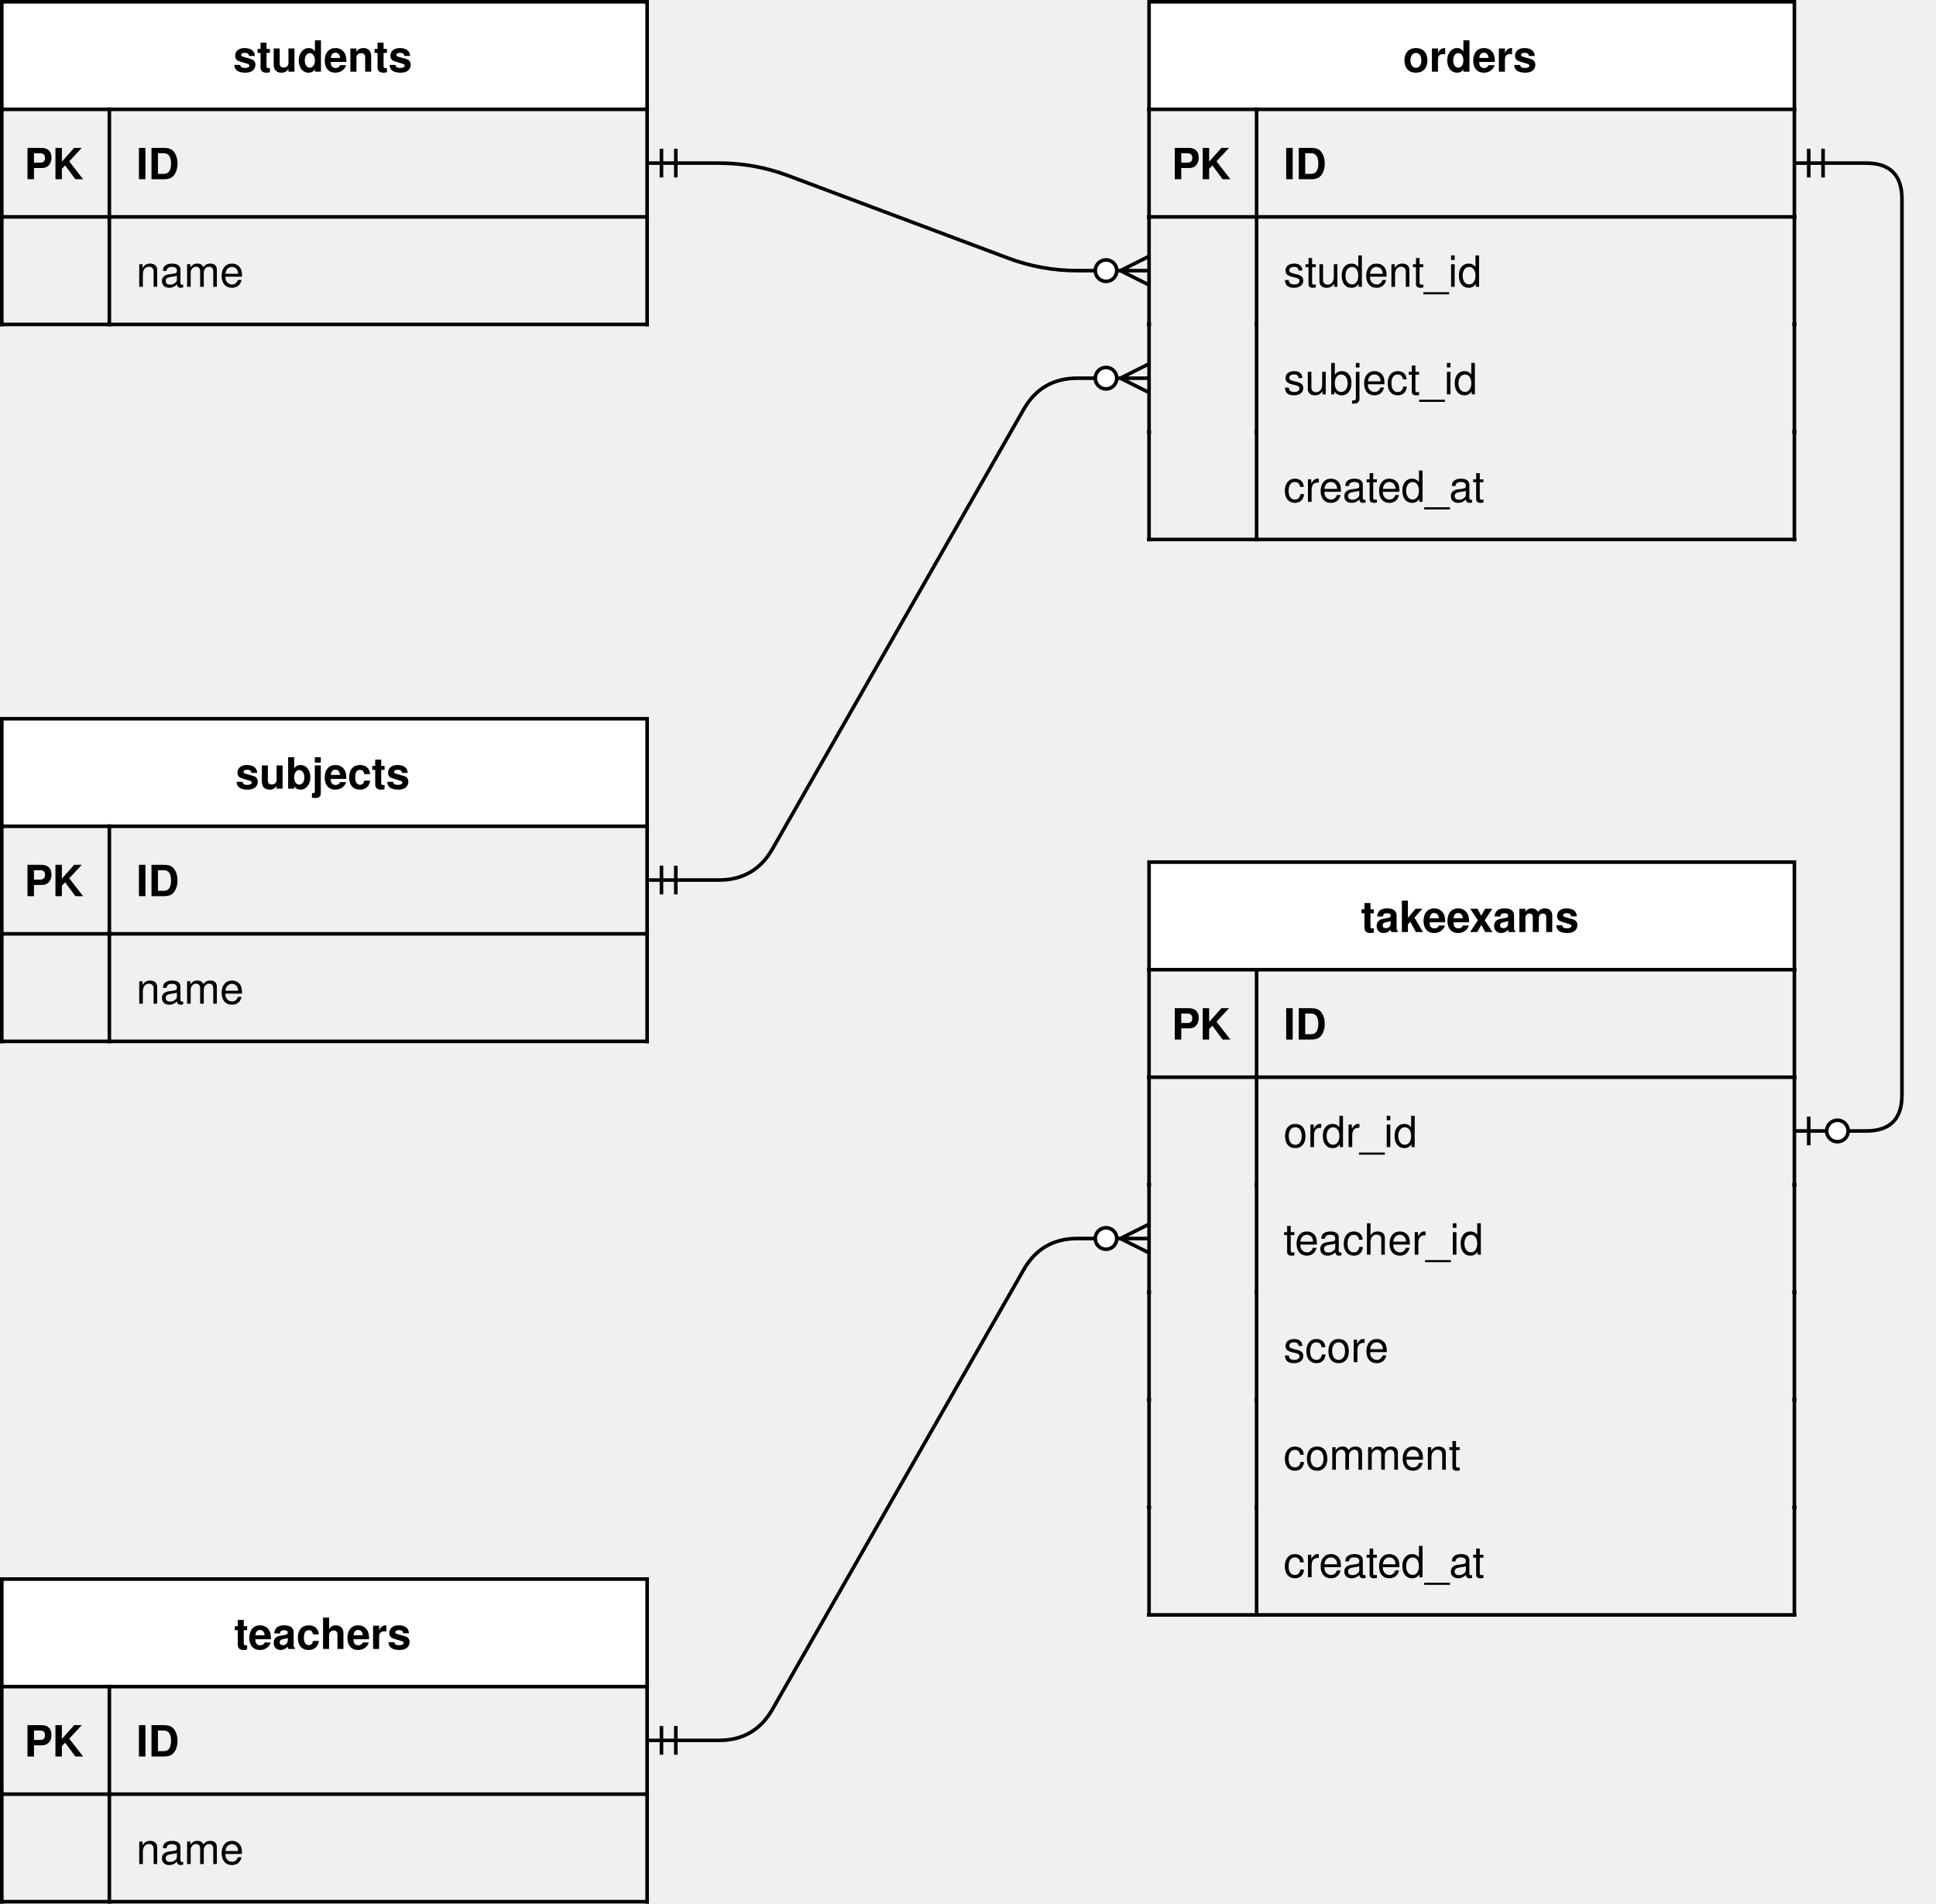
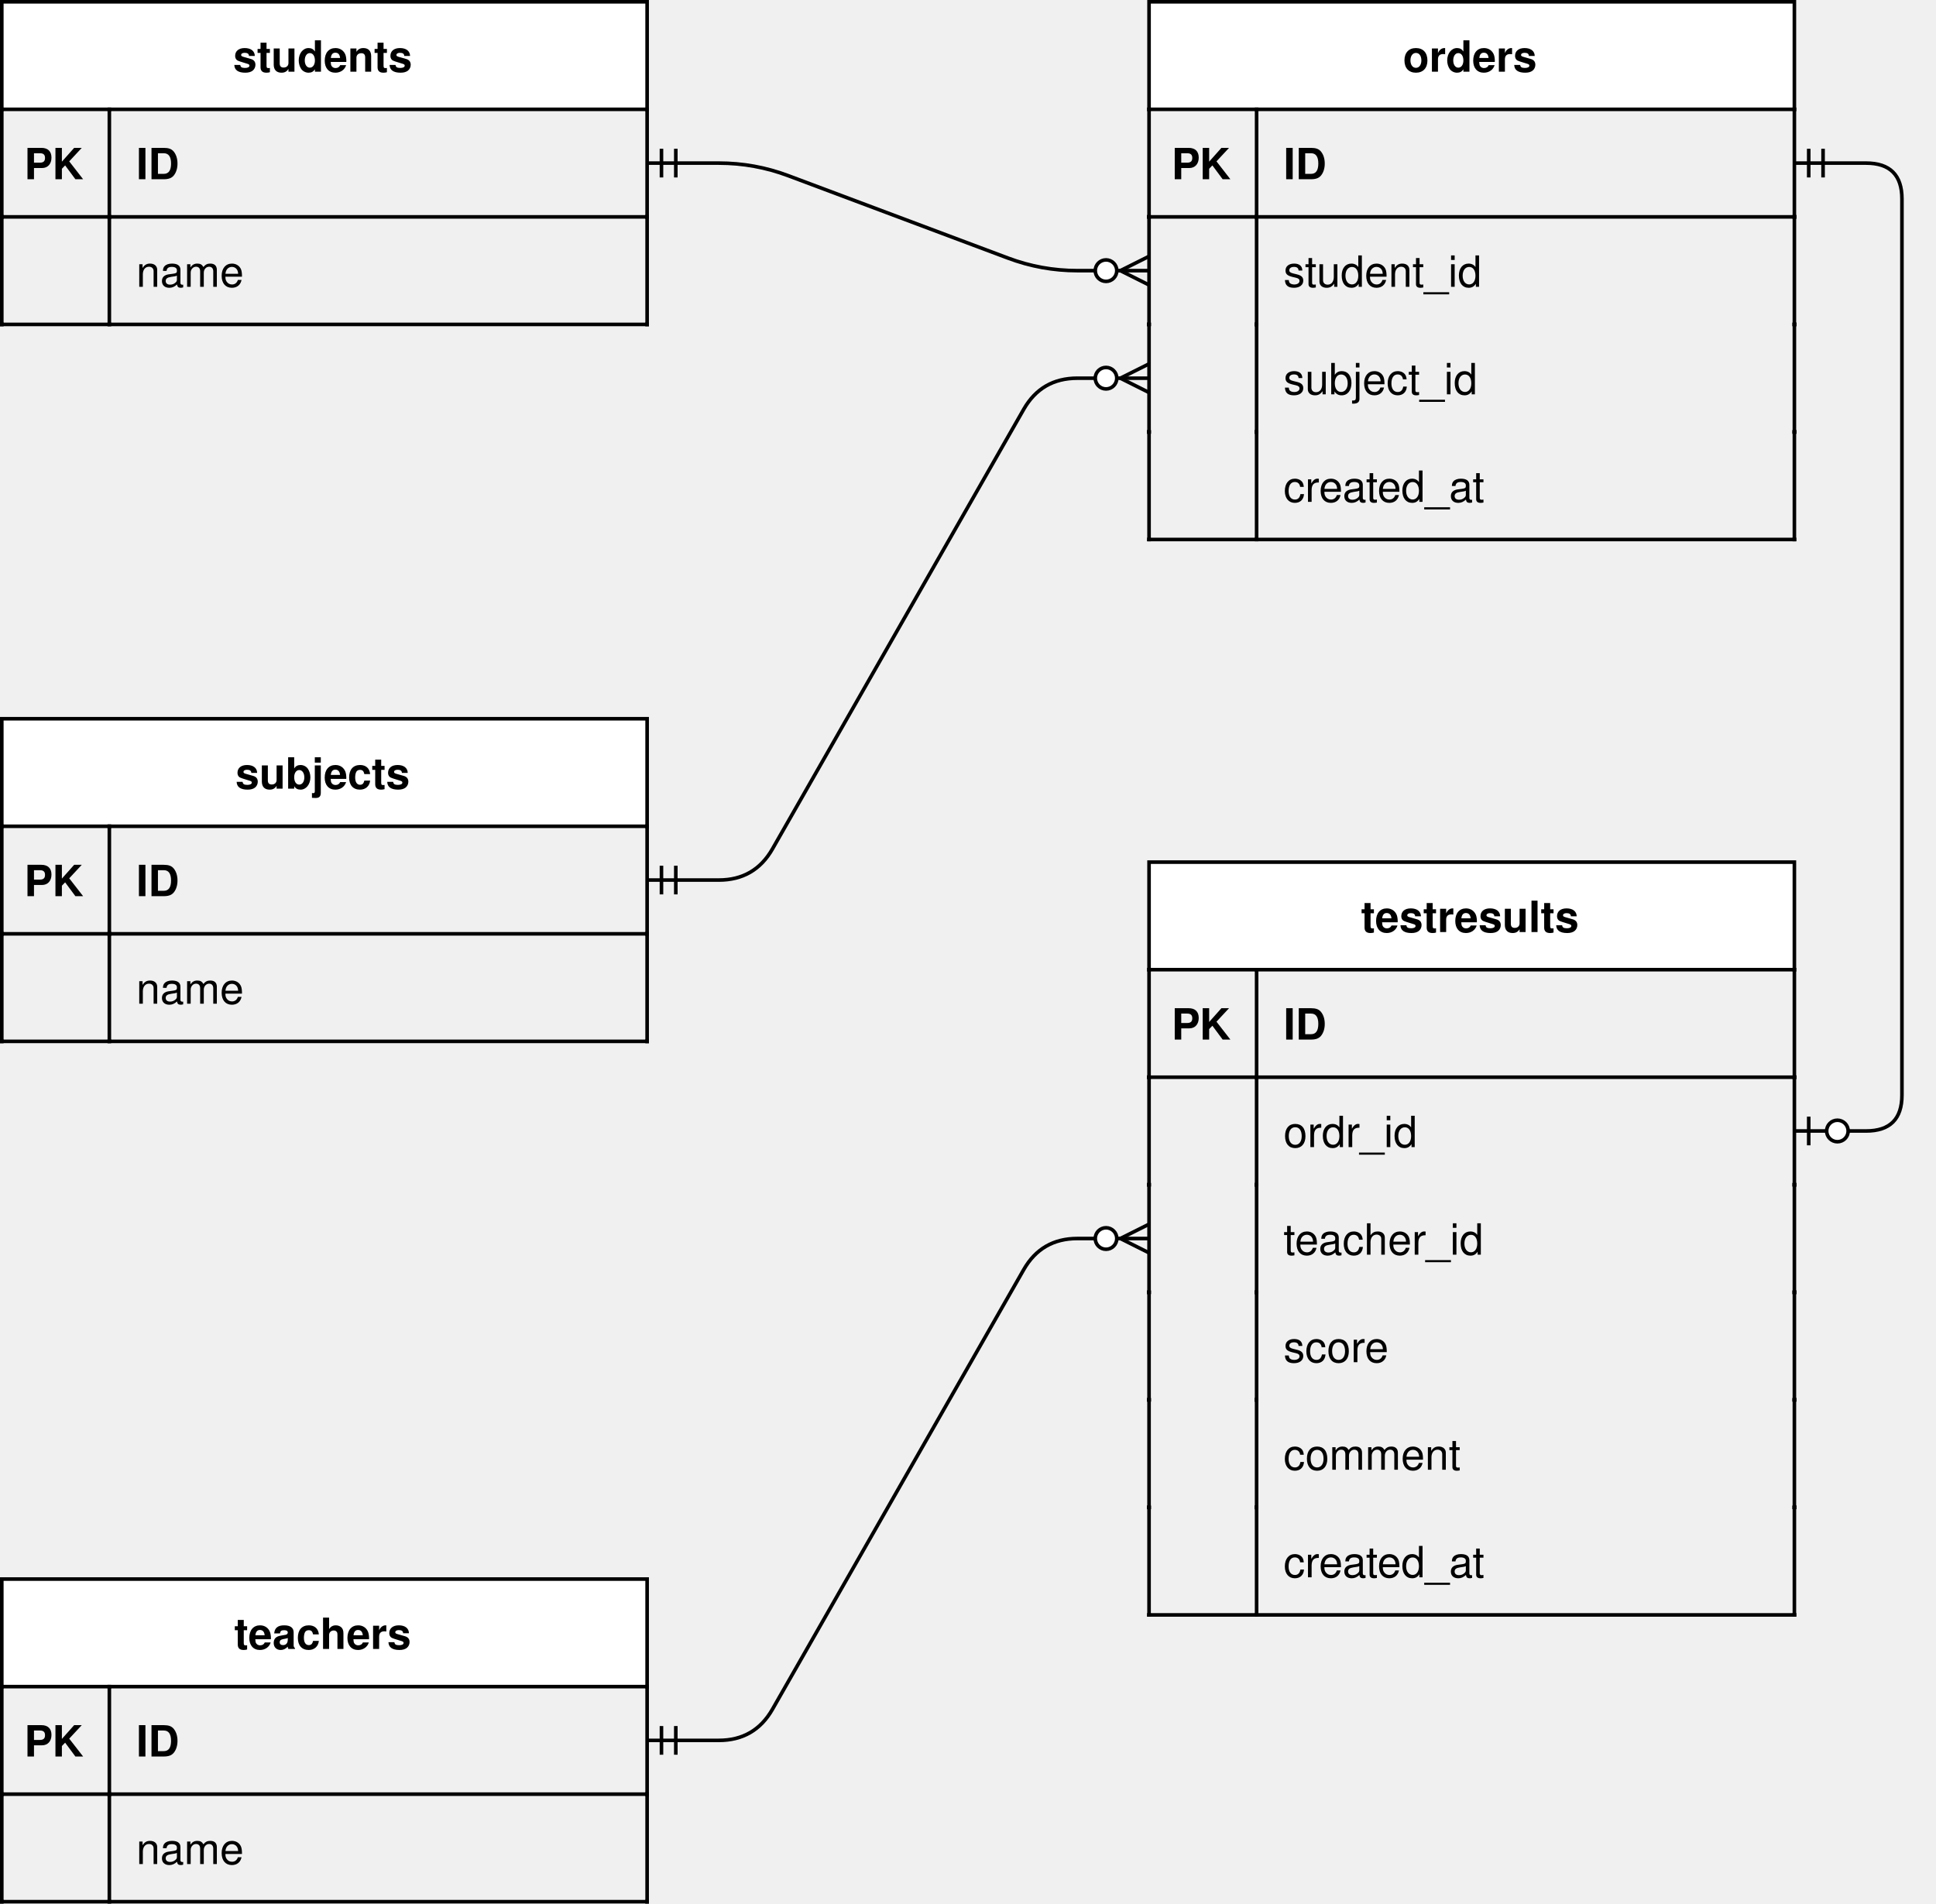
- <svg xmlns="http://www.w3.org/2000/svg" host="65bd71144e" version="1.1" width="540px" height="531px" viewBox="-0.5 -0.5 540 531" content="&lt;mxfile&gt;&lt;diagram id=&quot;ULW4sHi-z1qKpk2SOdHM&quot; name=&quot;ページ1&quot;&gt;7V1tb6M4EP41fF2FEPLy8ZLm9k7X1a3alW7v08oNbsId4Mg4bbK//uxg8zbtyW4oBQcpUuPBnsA8w2NmxqaOt4qPnyna776QAEfOeBQcHe/GGY/dkTvjf4TklEn8+TQTbGkYyE6F4D78idVIKT2EAU4rHRkhEQv3VeGGJAnesIoMUUqeq90eSVT91T3aYiC436AISv8KA7bLpPPxrJD/hsPtTv2yO11kR2KkOssrSXcoIM8lkbd2vBUlhGXf4uMKR8J4yi7ZuF9fOZqfGMUJ0xkwzgY8oeggr43QANNUnh07qUvmJ7oXXxl6EKJlyhBlEhlvxAXc1gyFCaZc4J7bUYT2aXjunkl2YRTcohM5MKVItZaP4REHdxkwoi/H6JYrE02h/JErv5cnIw6jKNwm/PuGX6b4xSXFKT+XW5Qy2QMaQtrmCVOGjyWRNMxnTGLM6Il3kUcnIwmS9NK5bD4XkLtKtivD7Ushkm62zVUXSPAvEoyXgfEAMK9Cwi+ShSi6456Oku0ZnarxhQUDSvbfEN1iJgV7EgrbrZ+4gXIzh1G0IhERGCYkEZoY2cuDEX5UYx8IYyRWUMkrz5Wer9pf8g+3w2r0yXd8fror3naLNv+I7pStSJIyyj1H6MAcwGcsQHwBwLE2gBIwTxMwrwG8JgCvr3+YIXamKlQgZgzGqAZG/aYh3HKP0ZltdmEQ4ORFK3vaVi6Z1TO0qlRWGMBYG4q48yaI4SU5JEEKoMrPUws9H6D3+80Ho6coLuu7TPdoEybb22zktAav/w7wHl+/ifxG4dZS1yze016wa90lusWu0xbZdXYhXo3fnTgIlT59ap1qm9giap0D6FJ24BZiP3iPjlNs07DaTKmLgVIvptRFi5SqYumec+pC28YWcarrAuzSw8M//PSsIVV9XG0mVRfmZwZWNWVVd9wmrV6auOkGrbr6VraJV2EWZ0Mx1x78QMwOXjUA1mpihRkfOYMOqW+nSHVLBtVOfS+aYNB+JGdaTX3n7trJ3LcL0zM9TX67V5micWGOxtb0twHAVk9/Q7amAY5tMwOuYpi+xxVXma8Zw3xNgmLcdYptHFKbKfX1QscQUTggomgzoOhJaaLdtTRzbQA/IKDw4GTX04DiOusTHpzvbA0ohkJFpn0MEO8ix7ZbqDDm2DYDCs+OQkXueNdFsLBQYU9AYQCpzZQ60aBUHGyxmrO4/UJ2usMRYiFJ1sWRbGbLoguXX+hyx+JI3mQ4CX4RGyJ4c333E1PyjXxByUnFJMWxGCXBn2efwMeQfVfD+fe/BfqffNm6Oaq7WTROqpHwy/5ebpRGiWYx7NxS46BzyCeLlBzoBlenYKamCydfkyXso8sJ7ugFiHMhPdv1CVfO4n/86KuYWUoeqqhdPU27Nd/JLkiOKvwGKJrUFI3rijIrAEVvcUCNGWJwQKdIKpcdcNE1B6wF4JM6eWk7YE2RV1fUoAPCWY6hfzE+onjIqThwg5Knu9AFkMabdrzAErrZ84eFaZXcYzuZVpnAynpP0yoT/VqNRU/9E1hntzWtYgCw1TEALCp0kWNbTauYc2ybaZXJpcWGbqRVJvq5K4sIVt3g1e3w1JpF9Qao2syqPixPDKxqzKptblbyNXJhPWBVXz/Es4lVYR6JYbTZYXuI1QBYq4kVJmwGYjUm1lb3K/mXZnE6wqz6VraJWWFCJ90Qakkd0ABTm0l1dunK34FUy8C18rqSSwOMbpBq7nlXRaozGGtsSBzjxJIdoAaoWk2r/XjDXtdpVXchdyO0eml40RFavcpX7M1goGHb3noDYG1mVh+WKWW+Z1i14YCdML5utN/EVhi/H/XEVtds5O7ayTUbPqwn9nTNhn+VJUVVe76CNRsGANs8/U2H6mIDHNvmmo0pjPg/+A592+tlr7K6OIVxvD1bYQwgtZlSZxqvhBp2IpSm4PJOBFWb7s5WBBXxKKqvRzbaWxFqivy6oua2IszhY1wrHpj52fs4oPsODuhB/1OLzjrjf1O/6jZv3os1qylqbi8Wbxb/AyjrXvwnJW/9Hw==&lt;/diagram&gt;&lt;/mxfile&gt;">
+ <svg xmlns="http://www.w3.org/2000/svg" host="65bd71144e" version="1.1" width="540px" height="531px" viewBox="-0.5 -0.5 540 531" content="&lt;mxfile&gt;&lt;diagram id=&quot;ULW4sHi-z1qKpk2SOdHM&quot; name=&quot;ページ1&quot;&gt;7V1tb6M4EP41fF2FEPLy8ZLm9k7X1a3alW7308oFN+EEODJOm+yvPzvYQJj2ZDeUgoMUqfFgT2Ce4TEzY1PHWyWHzxTttl9IiGNnPAoPjnfjjMfuyJ3xP0JyzCX+fJoLNjQKZadScB/9wmqklO6jEGdnHRkhMYt258KApCkO2JkMUUqez7s9kvj8V3dog4HgPkAxlP4ThWybS+fjWSn/A0ebrfpld7rIjyRIdZZXkm1RSJ4rIm/teCtKCMu/JYcVjoXxlF3ycb+/crQ4MYpTpjNgnA94QvFeXhuhIaaZPDt2VJfMT3QnvjL0IETLjCHKJDLeiAu4rRmKUky5wD214xjtsujUPZdsozi8RUeyZ0qRai0fowMO73JgRF+O0S1XJppC+SNXfi9PRhxGcbRJ+feAX6b4xSXFGT+XW5Qx2QMaQtrmCVOGDxWRNMxnTBLM6JF3kUcnIwmS9NK5bD6XkLtKtq3C7Ushkm62KVSXSPAvEoyXgfEAMK9Cwi+SRSi+456O0s0JnXPjCwuGlOy+IbrBTAp2JBK2Wz9xAxVmjuJ4RWIiMExJKjQxspMHY/yoxj4QxkiioJJXXig9XbW/5B9uh9Xok+/4/HRXvO2Wbf4R3SlbkTRjlHuO0IE5gM9YgPgCgGNtACVgniZgXgN4TQBeX/8yQ+xEVahEzBiMUQ2M+k1DuOUe4xPbbKMwxOmLVva0rVwxq2doVamsNICxNhRz500Rw0uyT8MMQFWcpxZ6PkDvz5sPRk9RXN53me1QEKWb23zktAav/w7wHl6/ifxG4dZS1yze016wa90lusWu0xbZdXYhXo3fnTiMlD59ap1qm9giap0D6DK25xZiP3mPjlNs07DaTKmLgVIvptRFi5SqYumec+pC28YWcarrAuyy/cO//PSsIVV9XG0mVRfmZwZWNWVVd9wmrV6auOkGrbr6VraJV2EWJ6CYaw9/ImYHrxoAazWxwoyPnEGH1LdTprolg2qnvhdNMGg/kjOtpr4Ld+1k7tuF6ZmeJr/dq0zRuDBHY2v62wBgq6e/IVvTAMe2mQFXMUzf44qrzNeMYb4mRQnuOsU2DqnNlPp6oWOIKBwQUbQZUPSkNNHuWpq5NoAfEFB4cLLraUBxnfUJD853tgYUQ6Ei1z4GiHeRY9stVBhzbJsBhWdHoaJwvOsiWFiosCegMIDUZkqdaFAqDjdYzVncfhE73uEYsYik6/JIPrPl0YXLL3S5ZUksbzKchr+JDRG8ub77hSn5Rr6g9KhikvJYgtLw75NP4EPEvqvh/PsPgf4nX7ZuDupuFo2jaqT8sr9XG5VRolkOO7XUOOgc8skiI3sa4PMpmKnpwinWZAn76HKCO3oB4kJIT3Z9wmdn8T9+9FXMLBUPVdSunqbdmu/kFyRHlX4DFE1qisZ1RbkVgKK3OKDGDDE4oFMmlasOuOiaA9YC8EmdvLQdsKbIqytq0AHhLMf4wxbF2T4esionC9W2KHm6S10Abbxpzwssops9gViYWCl8tpOJlQmsrfc0sTLRr9ZY9Nw/gZV2WxMrBgBbHQXAskIXObbVxIo5x7aZWJlcWm7oRmJlop+9sohg1Q1+viGeWrOs3gBVm1nVhwWKgVWNWbXN7Uq+RjasB6zq64d4NrEqzCQxjIIttodYDYC1mlhhymYgVmNibXXHkn9pFqcjzKpvZZuYFSZ0soBQSyqBBpjaTKqzS9f+DqRaBa6VF5ZcGmB0g1QLz7sqUp3BWCMgSYJTS/aAGqBqNa324x17XadV3aXcjdDqpeFFR2j1Kl+yN4OBhm276w2AtZlZfVimlPmeYdWGA/bC+LrRfhObYfx+1BNbXbNRuGsn12z4sJ7Y0zUb/lWWFFXt+QrWbBgAbPP0Nx2qiw1wbJtrNqYw4v/gO/RtL5i9yuriFMbx9myGMYDUZkqdabwUatiLUJmCq3sRVG26O5sRVMSjqL4e2WhvRqgp8uuKmtuMMIePca14YO5n7+OA7js4oAf9Ty0664z/Tf1zt3nzbqxZTVFzu7F4s/wvQHn38n8peev/AA==&lt;/diagram&gt;&lt;/mxfile&gt;">
  <defs>
    <clipPath id="mx-clip-320-30-30-30-0">
      <rect x="320" y="30" width="30" height="30" />
    </clipPath>
    <clipPath id="mx-clip-356-30-144-30-0">
      <rect x="356" y="30" width="144" height="30" />
    </clipPath>
    <clipPath id="mx-clip-356-60-144-30-0">
      <rect x="356" y="60" width="144" height="30" />
    </clipPath>
    <clipPath id="mx-clip-356-90-144-30-0">
      <rect x="356" y="90" width="144" height="30" />
    </clipPath>
    <clipPath id="mx-clip-356-120-144-30-0">
      <rect x="356" y="120" width="144" height="30" />
    </clipPath>
    <clipPath id="mx-clip-0-230-30-30-0">
      <rect x="0" y="230" width="30" height="30" />
    </clipPath>
    <clipPath id="mx-clip-36-230-144-30-0">
      <rect x="36" y="230" width="144" height="30" />
    </clipPath>
    <clipPath id="mx-clip-36-260-144-30-0">
      <rect x="36" y="260" width="144" height="30" />
    </clipPath>
    <clipPath id="mx-clip-0-30-30-30-0">
      <rect x="0" y="30" width="30" height="30" />
    </clipPath>
    <clipPath id="mx-clip-36-30-144-30-0">
      <rect x="36" y="30" width="144" height="30" />
    </clipPath>
    <clipPath id="mx-clip-36-60-144-30-0">
      <rect x="36" y="60" width="144" height="30" />
    </clipPath>
    <clipPath id="mx-clip-320-270-30-30-0">
      <rect x="320" y="270" width="30" height="30" />
    </clipPath>
    <clipPath id="mx-clip-356-270-144-30-0">
      <rect x="356" y="270" width="144" height="30" />
    </clipPath>
    <clipPath id="mx-clip-356-300-144-30-0">
      <rect x="356" y="300" width="144" height="30" />
    </clipPath>
    <clipPath id="mx-clip-356-330-144-30-0">
      <rect x="356" y="330" width="144" height="30" />
    </clipPath>
    <clipPath id="mx-clip-356-360-144-30-0">
      <rect x="356" y="360" width="144" height="30" />
    </clipPath>
    <clipPath id="mx-clip-356-390-144-30-0">
      <rect x="356" y="390" width="144" height="30" />
    </clipPath>
    <clipPath id="mx-clip-356-420-144-30-0">
      <rect x="356" y="420" width="144" height="30" />
    </clipPath>
    <clipPath id="mx-clip-0-470-30-30-0">
      <rect x="0" y="470" width="30" height="30" />
    </clipPath>
    <clipPath id="mx-clip-36-470-144-30-0">
      <rect x="36" y="470" width="144" height="30" />
    </clipPath>
    <clipPath id="mx-clip-36-500-144-30-0">
      <rect x="36" y="500" width="144" height="30" />
    </clipPath>
  </defs>
  <g>
    <path d="M 320 30 L 320 0 L 500 0 L 500 30" fill="rgb(255, 255, 255)" stroke="rgb(0, 0, 0)" stroke-miterlimit="10" pointer-events="all" />
    <path d="M 320 30 L 320 150 L 500 150 L 500 30" fill="none" stroke="rgb(0, 0, 0)" stroke-miterlimit="10" pointer-events="none" />
    <path d="M 320 30 L 500 30" fill="none" stroke="rgb(0, 0, 0)" stroke-miterlimit="10" pointer-events="none" />
    <path d="M 350 30 L 350 60 L 350 90 L 350 120 L 350 150" fill="none" stroke="rgb(0, 0, 0)" stroke-miterlimit="10" pointer-events="none" />
    <g fill="rgb(0, 0, 0)" font-family="Helvetica" font-weight="bold" pointer-events="none" text-anchor="middle" font-size="12px">
      <text x="409.5" y="19.5">
                orders
            </text>
    </g>
    <path d="M 320 30 M 500 30 M 500 60 L 320 60" fill="none" stroke="rgb(0, 0, 0)" stroke-linecap="square" stroke-miterlimit="10" pointer-events="none" />
    <path d="M 320 30 M 350 30 M 350 60 M 320 60" fill="none" stroke="rgb(0, 0, 0)" stroke-linecap="square" stroke-miterlimit="10" pointer-events="none" />
    <g fill="rgb(0, 0, 0)" font-family="Helvetica" font-weight="bold" pointer-events="none" clip-path="url(#mx-clip-320-30-30-30-0)" text-anchor="middle" font-size="12px">
      <text x="334.5" y="49.5">
                PK
            </text>
    </g>
    <path d="M 350 30 M 500 30 M 500 60 M 350 60" fill="none" stroke="rgb(0, 0, 0)" stroke-linecap="square" stroke-miterlimit="10" pointer-events="none" />
    <g fill="rgb(0, 0, 0)" font-family="Helvetica" font-weight="bold" text-decoration="underline" pointer-events="none" clip-path="url(#mx-clip-356-30-144-30-0)" font-size="12px">
      <text x="357.5" y="49.5">
                ID
            </text>
    </g>
    <path d="M 320 60 M 500 60 M 500 90 M 320 90" fill="none" stroke="rgb(0, 0, 0)" stroke-linecap="square" stroke-miterlimit="10" pointer-events="none" />
    <path d="M 320 60 M 350 60 M 350 90 M 320 90" fill="none" stroke="rgb(0, 0, 0)" stroke-linecap="square" stroke-miterlimit="10" pointer-events="none" />
    <path d="M 350 60 M 500 60 M 500 90 M 350 90" fill="none" stroke="rgb(0, 0, 0)" stroke-linecap="square" stroke-miterlimit="10" pointer-events="none" />
    <g fill="rgb(0, 0, 0)" font-family="Helvetica" pointer-events="none" clip-path="url(#mx-clip-356-60-144-30-0)" font-size="12px">
      <text x="357.5" y="79.5">
                student_id
            </text>
    </g>
    <path d="M 320 90 M 500 90 M 500 120 M 320 120" fill="none" stroke="rgb(0, 0, 0)" stroke-linecap="square" stroke-miterlimit="10" pointer-events="none" />
    <path d="M 320 90 M 350 90 M 350 120 M 320 120" fill="none" stroke="rgb(0, 0, 0)" stroke-linecap="square" stroke-miterlimit="10" pointer-events="none" />
    <path d="M 350 90 M 500 90 M 500 120 M 350 120" fill="none" stroke="rgb(0, 0, 0)" stroke-linecap="square" stroke-miterlimit="10" pointer-events="none" />
    <g fill="rgb(0, 0, 0)" font-family="Helvetica" pointer-events="none" clip-path="url(#mx-clip-356-90-144-30-0)" font-size="12px">
      <text x="357.5" y="109.5">
                subject_id
            </text>
    </g>
    <path d="M 320 120 M 500 120 M 500 150 M 320 150" fill="none" stroke="rgb(0, 0, 0)" stroke-linecap="square" stroke-miterlimit="10" pointer-events="none" />
    <path d="M 320 120 M 350 120 M 350 150 M 320 150" fill="none" stroke="rgb(0, 0, 0)" stroke-linecap="square" stroke-miterlimit="10" pointer-events="none" />
    <path d="M 350 120 M 500 120 M 500 150 M 350 150" fill="none" stroke="rgb(0, 0, 0)" stroke-linecap="square" stroke-miterlimit="10" pointer-events="none" />
    <g fill="rgb(0, 0, 0)" font-family="Helvetica" pointer-events="none" clip-path="url(#mx-clip-356-120-144-30-0)" font-size="12px">
      <text x="357.5" y="139.5">
                created_at
            </text>
    </g>
    <path d="M 0 230 L 0 200 L 180 200 L 180 230" fill="rgb(255, 255, 255)" stroke="rgb(0, 0, 0)" stroke-miterlimit="10" pointer-events="none" />
    <path d="M 0 230 L 0 290 L 180 290 L 180 230" fill="none" stroke="rgb(0, 0, 0)" stroke-miterlimit="10" pointer-events="none" />
    <path d="M 0 230 L 180 230" fill="none" stroke="rgb(0, 0, 0)" stroke-miterlimit="10" pointer-events="none" />
    <path d="M 30 230 L 30 260 L 30 290" fill="none" stroke="rgb(0, 0, 0)" stroke-miterlimit="10" pointer-events="none" />
    <g fill="rgb(0, 0, 0)" font-family="Helvetica" font-weight="bold" pointer-events="none" text-anchor="middle" font-size="12px">
      <text x="89.5" y="219.5">
                subjects
            </text>
    </g>
    <path d="M 0 230 M 180 230 M 180 260 L 0 260" fill="none" stroke="rgb(0, 0, 0)" stroke-linecap="square" stroke-miterlimit="10" pointer-events="none" />
    <path d="M 0 230 M 30 230 M 30 260 M 0 260" fill="none" stroke="rgb(0, 0, 0)" stroke-linecap="square" stroke-miterlimit="10" pointer-events="none" />
    <g fill="rgb(0, 0, 0)" font-family="Helvetica" font-weight="bold" pointer-events="none" clip-path="url(#mx-clip-0-230-30-30-0)" text-anchor="middle" font-size="12px">
      <text x="14.5" y="249.5">
                PK
            </text>
    </g>
    <path d="M 30 230 M 180 230 M 180 260 M 30 260" fill="none" stroke="rgb(0, 0, 0)" stroke-linecap="square" stroke-miterlimit="10" pointer-events="none" />
    <g fill="rgb(0, 0, 0)" font-family="Helvetica" font-weight="bold" text-decoration="underline" pointer-events="none" clip-path="url(#mx-clip-36-230-144-30-0)" font-size="12px">
      <text x="37.5" y="249.5">
                ID
            </text>
    </g>
    <path d="M 0 260 M 180 260 M 180 290 M 0 290" fill="none" stroke="rgb(0, 0, 0)" stroke-linecap="square" stroke-miterlimit="10" pointer-events="none" />
    <path d="M 0 260 M 30 260 M 30 290 M 0 290" fill="none" stroke="rgb(0, 0, 0)" stroke-linecap="square" stroke-miterlimit="10" pointer-events="none" />
    <path d="M 30 260 M 180 260 M 180 290 M 30 290" fill="none" stroke="rgb(0, 0, 0)" stroke-linecap="square" stroke-miterlimit="10" pointer-events="none" />
    <g fill="rgb(0, 0, 0)" font-family="Helvetica" pointer-events="none" clip-path="url(#mx-clip-36-260-144-30-0)" font-size="12px">
      <text x="37.5" y="279.5">
                name
            </text>
    </g>
    <path d="M 0 30 L 0 0 L 180 0 L 180 30" fill="rgb(255, 255, 255)" stroke="rgb(0, 0, 0)" stroke-miterlimit="10" pointer-events="none" />
    <path d="M 0 30 L 0 90 L 180 90 L 180 30" fill="none" stroke="rgb(0, 0, 0)" stroke-miterlimit="10" pointer-events="none" />
    <path d="M 0 30 L 180 30" fill="none" stroke="rgb(0, 0, 0)" stroke-miterlimit="10" pointer-events="none" />
    <path d="M 30 30 L 30 60 L 30 90" fill="none" stroke="rgb(0, 0, 0)" stroke-miterlimit="10" pointer-events="none" />
    <g fill="rgb(0, 0, 0)" font-family="Helvetica" font-weight="bold" pointer-events="none" text-anchor="middle" font-size="12px">
      <text x="89.5" y="19.5">
                students
            </text>
    </g>
    <path d="M 0 30 M 180 30 M 180 60 L 0 60" fill="none" stroke="rgb(0, 0, 0)" stroke-linecap="square" stroke-miterlimit="10" pointer-events="none" />
    <path d="M 0 30 M 30 30 M 30 60 M 0 60" fill="none" stroke="rgb(0, 0, 0)" stroke-linecap="square" stroke-miterlimit="10" pointer-events="none" />
    <g fill="rgb(0, 0, 0)" font-family="Helvetica" font-weight="bold" pointer-events="none" clip-path="url(#mx-clip-0-30-30-30-0)" text-anchor="middle" font-size="12px">
      <text x="14.5" y="49.5">
                PK
            </text>
    </g>
    <path d="M 30 30 M 180 30 M 180 60 M 30 60" fill="none" stroke="rgb(0, 0, 0)" stroke-linecap="square" stroke-miterlimit="10" pointer-events="none" />
    <g fill="rgb(0, 0, 0)" font-family="Helvetica" font-weight="bold" text-decoration="underline" pointer-events="none" clip-path="url(#mx-clip-36-30-144-30-0)" font-size="12px">
      <text x="37.5" y="49.5">
                ID
            </text>
    </g>
    <path d="M 0 60 M 180 60 M 180 90 M 0 90" fill="none" stroke="rgb(0, 0, 0)" stroke-linecap="square" stroke-miterlimit="10" pointer-events="none" />
    <path d="M 0 60 M 30 60 M 30 90 M 0 90" fill="none" stroke="rgb(0, 0, 0)" stroke-linecap="square" stroke-miterlimit="10" pointer-events="none" />
    <path d="M 30 60 M 180 60 M 180 90 M 30 90" fill="none" stroke="rgb(0, 0, 0)" stroke-linecap="square" stroke-miterlimit="10" pointer-events="none" />
    <g fill="rgb(0, 0, 0)" font-family="Helvetica" pointer-events="none" clip-path="url(#mx-clip-36-60-144-30-0)" font-size="12px">
      <text x="37.5" y="79.5">
                name
            </text>
    </g>
    <path d="M 180 45 L 200 45 Q 210 45 219.36 48.51 L 280.64 71.49 Q 290 75 300 75 L 320 75" fill="none" stroke="rgb(0, 0, 0)" stroke-miterlimit="10" pointer-events="none" />
    <path d="M 184 41 L 184 49 M 188 41 L 188 49" fill="none" stroke="rgb(0, 0, 0)" stroke-miterlimit="10" pointer-events="none" />
    <ellipse cx="308" cy="75" rx="3" ry="3" fill="#ffffff" stroke="rgb(0, 0, 0)" pointer-events="none" />
    <path d="M 320 71 L 312 75 L 320 79" fill="none" stroke="rgb(0, 0, 0)" stroke-miterlimit="10" pointer-events="none" />
    <path d="M 180 245 L 200 245 Q 210 245 214.96 236.32 L 285.04 113.68 Q 290 105 300 105 L 320 105" fill="none" stroke="rgb(0, 0, 0)" stroke-miterlimit="10" pointer-events="none" />
    <path d="M 184 241 L 184 249 M 188 241 L 188 249" fill="none" stroke="rgb(0, 0, 0)" stroke-miterlimit="10" pointer-events="none" />
    <ellipse cx="308" cy="105" rx="3" ry="3" fill="#ffffff" stroke="rgb(0, 0, 0)" pointer-events="none" />
    <path d="M 320 101 L 312 105 L 320 109" fill="none" stroke="rgb(0, 0, 0)" stroke-miterlimit="10" pointer-events="none" />
    <path d="M 320 270 L 320 240 L 500 240 L 500 270" fill="rgb(255, 255, 255)" stroke="rgb(0, 0, 0)" stroke-miterlimit="10" pointer-events="none" />
    <path d="M 320 270 L 320 450 L 500 450 L 500 270" fill="none" stroke="rgb(0, 0, 0)" stroke-miterlimit="10" pointer-events="none" />
    <path d="M 320 270 L 500 270" fill="none" stroke="rgb(0, 0, 0)" stroke-miterlimit="10" pointer-events="none" />
    <path d="M 350 270 L 350 300 L 350 330 L 350 360 L 350 390 L 350 420 L 350 450" fill="none" stroke="rgb(0, 0, 0)" stroke-miterlimit="10" pointer-events="none" />
    <g fill="rgb(0, 0, 0)" font-family="Helvetica" font-weight="bold" pointer-events="none" text-anchor="middle" font-size="12px">
      <text x="409.5" y="259.5">
-                 takeexams
+                 testresults
            </text>
    </g>
    <path d="M 320 270 M 500 270 M 500 300 L 320 300" fill="none" stroke="rgb(0, 0, 0)" stroke-linecap="square" stroke-miterlimit="10" pointer-events="none" />
    <path d="M 320 270 M 350 270 M 350 300 M 320 300" fill="none" stroke="rgb(0, 0, 0)" stroke-linecap="square" stroke-miterlimit="10" pointer-events="none" />
    <g fill="rgb(0, 0, 0)" font-family="Helvetica" font-weight="bold" pointer-events="none" clip-path="url(#mx-clip-320-270-30-30-0)" text-anchor="middle" font-size="12px">
      <text x="334.5" y="289.5">
                PK
            </text>
    </g>
    <path d="M 350 270 M 500 270 M 500 300 M 350 300" fill="none" stroke="rgb(0, 0, 0)" stroke-linecap="square" stroke-miterlimit="10" pointer-events="none" />
    <g fill="rgb(0, 0, 0)" font-family="Helvetica" font-weight="bold" text-decoration="underline" pointer-events="none" clip-path="url(#mx-clip-356-270-144-30-0)" font-size="12px">
      <text x="357.5" y="289.5">
                ID
            </text>
    </g>
    <path d="M 320 300 M 500 300 M 500 330 M 320 330" fill="none" stroke="rgb(0, 0, 0)" stroke-linecap="square" stroke-miterlimit="10" pointer-events="none" />
    <path d="M 320 300 M 350 300 M 350 330 M 320 330" fill="none" stroke="rgb(0, 0, 0)" stroke-linecap="square" stroke-miterlimit="10" pointer-events="none" />
    <path d="M 350 300 M 500 300 M 500 330 M 350 330" fill="none" stroke="rgb(0, 0, 0)" stroke-linecap="square" stroke-miterlimit="10" pointer-events="none" />
    <g fill="rgb(0, 0, 0)" font-family="Helvetica" pointer-events="none" clip-path="url(#mx-clip-356-300-144-30-0)" font-size="12px">
      <text x="357.5" y="319.5">
                ordr_id
            </text>
    </g>
    <path d="M 320 330 M 500 330 M 500 360 M 320 360" fill="none" stroke="rgb(0, 0, 0)" stroke-linecap="square" stroke-miterlimit="10" pointer-events="none" />
    <path d="M 320 330 M 350 330 M 350 360 M 320 360" fill="none" stroke="rgb(0, 0, 0)" stroke-linecap="square" stroke-miterlimit="10" pointer-events="none" />
    <path d="M 350 330 M 500 330 M 500 360 M 350 360" fill="none" stroke="rgb(0, 0, 0)" stroke-linecap="square" stroke-miterlimit="10" pointer-events="none" />
    <g fill="rgb(0, 0, 0)" font-family="Helvetica" pointer-events="none" clip-path="url(#mx-clip-356-330-144-30-0)" font-size="12px">
      <text x="357.5" y="349.5">
                teacher_id
            </text>
    </g>
    <path d="M 320 360 M 500 360 M 500 390 M 320 390" fill="none" stroke="rgb(0, 0, 0)" stroke-linecap="square" stroke-miterlimit="10" pointer-events="none" />
    <path d="M 320 360 M 350 360 M 350 390 M 320 390" fill="none" stroke="rgb(0, 0, 0)" stroke-linecap="square" stroke-miterlimit="10" pointer-events="none" />
    <path d="M 350 360 M 500 360 M 500 390 M 350 390" fill="none" stroke="rgb(0, 0, 0)" stroke-linecap="square" stroke-miterlimit="10" pointer-events="none" />
    <g fill="rgb(0, 0, 0)" font-family="Helvetica" pointer-events="none" clip-path="url(#mx-clip-356-360-144-30-0)" font-size="12px">
      <text x="357.5" y="379.5">
                score
            </text>
    </g>
    <path d="M 320 390 M 500 390 M 500 420 M 320 420" fill="none" stroke="rgb(0, 0, 0)" stroke-linecap="square" stroke-miterlimit="10" pointer-events="none" />
    <path d="M 320 390 M 350 390 M 350 420 M 320 420" fill="none" stroke="rgb(0, 0, 0)" stroke-linecap="square" stroke-miterlimit="10" pointer-events="none" />
    <path d="M 350 390 M 500 390 M 500 420 M 350 420" fill="none" stroke="rgb(0, 0, 0)" stroke-linecap="square" stroke-miterlimit="10" pointer-events="none" />
    <g fill="rgb(0, 0, 0)" font-family="Helvetica" pointer-events="none" clip-path="url(#mx-clip-356-390-144-30-0)" font-size="12px">
      <text x="357.5" y="409.5">
                comment
            </text>
    </g>
    <path d="M 320 420 M 500 420 M 500 450 M 320 450" fill="none" stroke="rgb(0, 0, 0)" stroke-linecap="square" stroke-miterlimit="10" pointer-events="none" />
    <path d="M 320 420 M 350 420 M 350 450 M 320 450" fill="none" stroke="rgb(0, 0, 0)" stroke-linecap="square" stroke-miterlimit="10" pointer-events="none" />
    <path d="M 350 420 M 500 420 M 500 450 M 350 450" fill="none" stroke="rgb(0, 0, 0)" stroke-linecap="square" stroke-miterlimit="10" pointer-events="none" />
    <g fill="rgb(0, 0, 0)" font-family="Helvetica" pointer-events="none" clip-path="url(#mx-clip-356-420-144-30-0)" font-size="12px">
      <text x="357.5" y="439.5">
                created_at
            </text>
    </g>
    <path d="M 0 470 L 0 440 L 180 440 L 180 470" fill="rgb(255, 255, 255)" stroke="rgb(0, 0, 0)" stroke-miterlimit="10" pointer-events="none" />
    <path d="M 0 470 L 0 530 L 180 530 L 180 470" fill="none" stroke="rgb(0, 0, 0)" stroke-miterlimit="10" pointer-events="none" />
    <path d="M 0 470 L 180 470" fill="none" stroke="rgb(0, 0, 0)" stroke-miterlimit="10" pointer-events="none" />
    <path d="M 30 470 L 30 500 L 30 530" fill="none" stroke="rgb(0, 0, 0)" stroke-miterlimit="10" pointer-events="none" />
    <g fill="rgb(0, 0, 0)" font-family="Helvetica" font-weight="bold" pointer-events="none" text-anchor="middle" font-size="12px">
      <text x="89.5" y="459.5">
                teachers
            </text>
    </g>
    <path d="M 0 470 M 180 470 M 180 500 L 0 500" fill="none" stroke="rgb(0, 0, 0)" stroke-linecap="square" stroke-miterlimit="10" pointer-events="none" />
    <path d="M 0 470 M 30 470 M 30 500 M 0 500" fill="none" stroke="rgb(0, 0, 0)" stroke-linecap="square" stroke-miterlimit="10" pointer-events="none" />
    <g fill="rgb(0, 0, 0)" font-family="Helvetica" font-weight="bold" pointer-events="none" clip-path="url(#mx-clip-0-470-30-30-0)" text-anchor="middle" font-size="12px">
      <text x="14.5" y="489.5">
                PK
            </text>
    </g>
    <path d="M 30 470 M 180 470 M 180 500 M 30 500" fill="none" stroke="rgb(0, 0, 0)" stroke-linecap="square" stroke-miterlimit="10" pointer-events="none" />
    <g fill="rgb(0, 0, 0)" font-family="Helvetica" font-weight="bold" text-decoration="underline" pointer-events="none" clip-path="url(#mx-clip-36-470-144-30-0)" font-size="12px">
      <text x="37.5" y="489.5">
                ID
            </text>
    </g>
    <path d="M 0 500 M 180 500 M 180 530 M 0 530" fill="none" stroke="rgb(0, 0, 0)" stroke-linecap="square" stroke-miterlimit="10" pointer-events="none" />
    <path d="M 0 500 M 30 500 M 30 530 M 0 530" fill="none" stroke="rgb(0, 0, 0)" stroke-linecap="square" stroke-miterlimit="10" pointer-events="none" />
    <path d="M 30 500 M 180 500 M 180 530 M 30 530" fill="none" stroke="rgb(0, 0, 0)" stroke-linecap="square" stroke-miterlimit="10" pointer-events="none" />
    <g fill="rgb(0, 0, 0)" font-family="Helvetica" pointer-events="none" clip-path="url(#mx-clip-36-500-144-30-0)" font-size="12px">
      <text x="37.5" y="519.5">
                name
            </text>
    </g>
    <path d="M 180 485 L 200 485 Q 210 485 214.96 476.32 L 285.04 353.68 Q 290 345 300 345 L 320 345" fill="none" stroke="rgb(0, 0, 0)" stroke-miterlimit="10" pointer-events="none" />
    <path d="M 184 481 L 184 489 M 188 481 L 188 489" fill="none" stroke="rgb(0, 0, 0)" stroke-miterlimit="10" pointer-events="none" />
    <ellipse cx="308" cy="345" rx="3" ry="3" fill="#ffffff" stroke="rgb(0, 0, 0)" pointer-events="none" />
    <path d="M 320 341 L 312 345 L 320 349" fill="none" stroke="rgb(0, 0, 0)" stroke-miterlimit="10" pointer-events="none" />
    <path d="M 500 45 L 520 45 Q 530 45 530 55 L 530 305 Q 530 315 520 315 L 500 315" fill="none" stroke="rgb(0, 0, 0)" stroke-miterlimit="10" pointer-events="none" />
    <path d="M 504 41 L 504 49 M 508 41 L 508 49" fill="none" stroke="rgb(0, 0, 0)" stroke-miterlimit="10" pointer-events="none" />
    <ellipse cx="512" cy="315" rx="3" ry="3" fill="#ffffff" stroke="rgb(0, 0, 0)" pointer-events="none" />
    <path d="M 504 311 L 504 319" fill="none" stroke="rgb(0, 0, 0)" stroke-miterlimit="10" pointer-events="none" />
  </g>
</svg>
